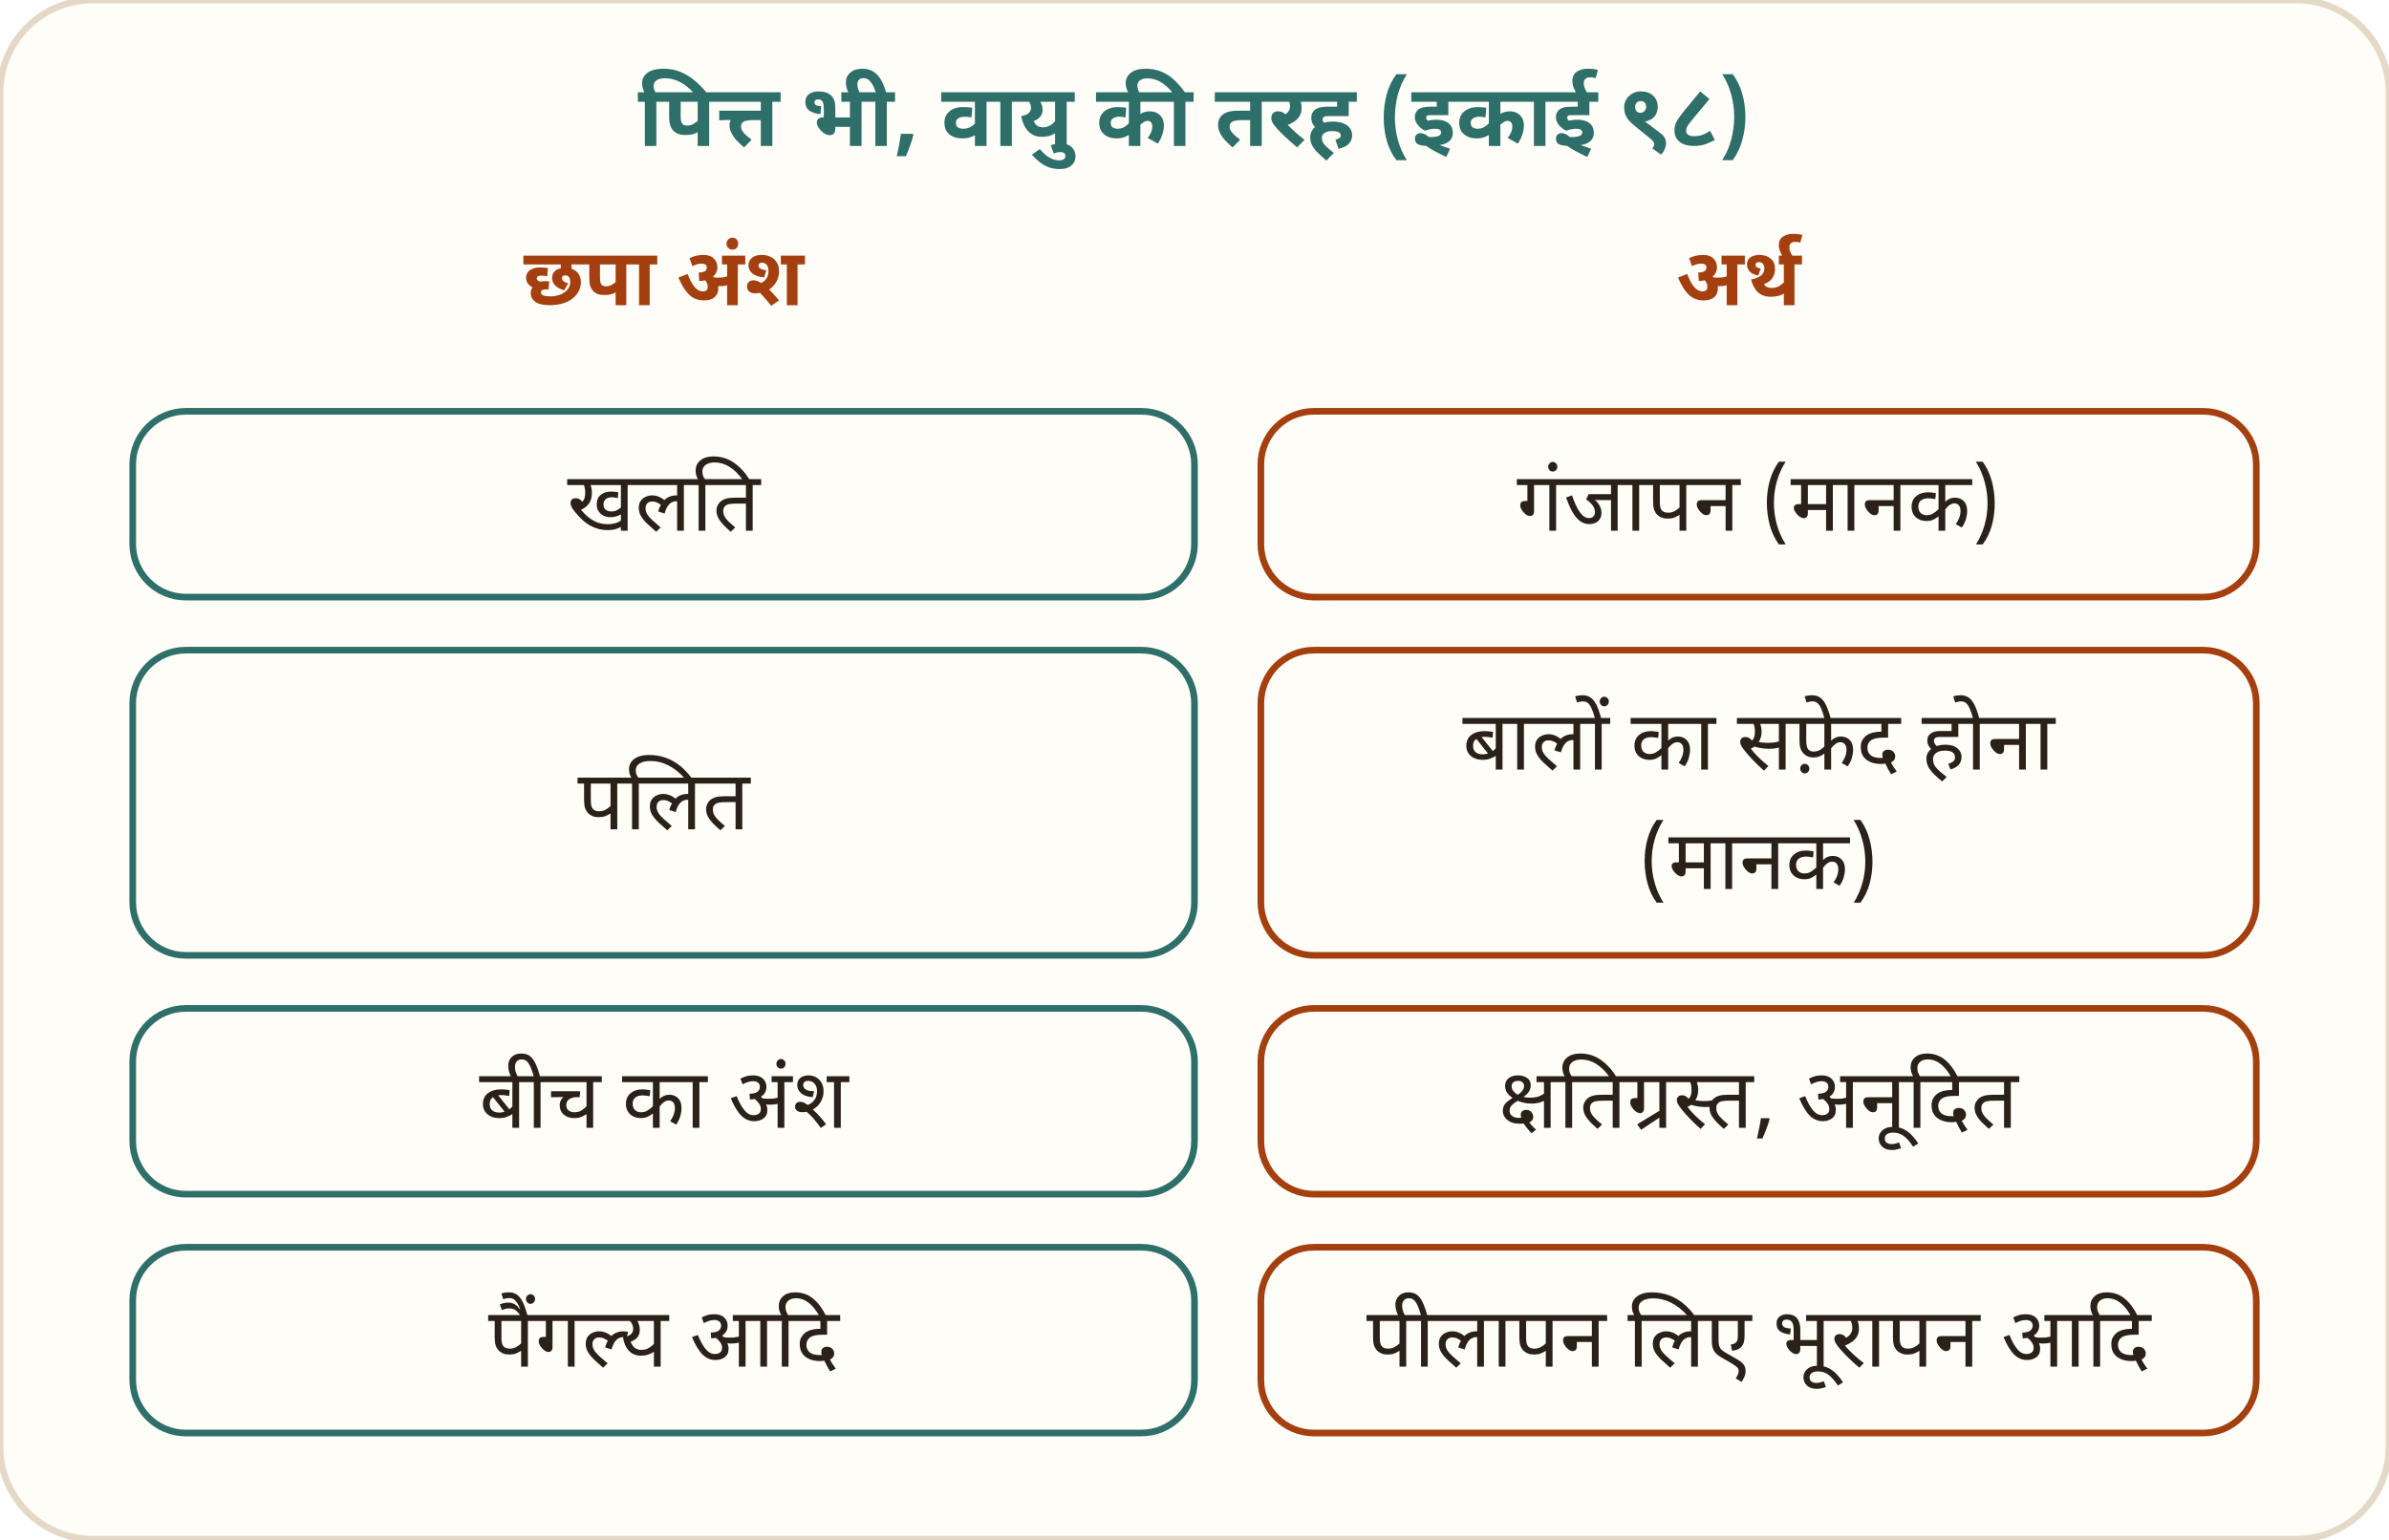
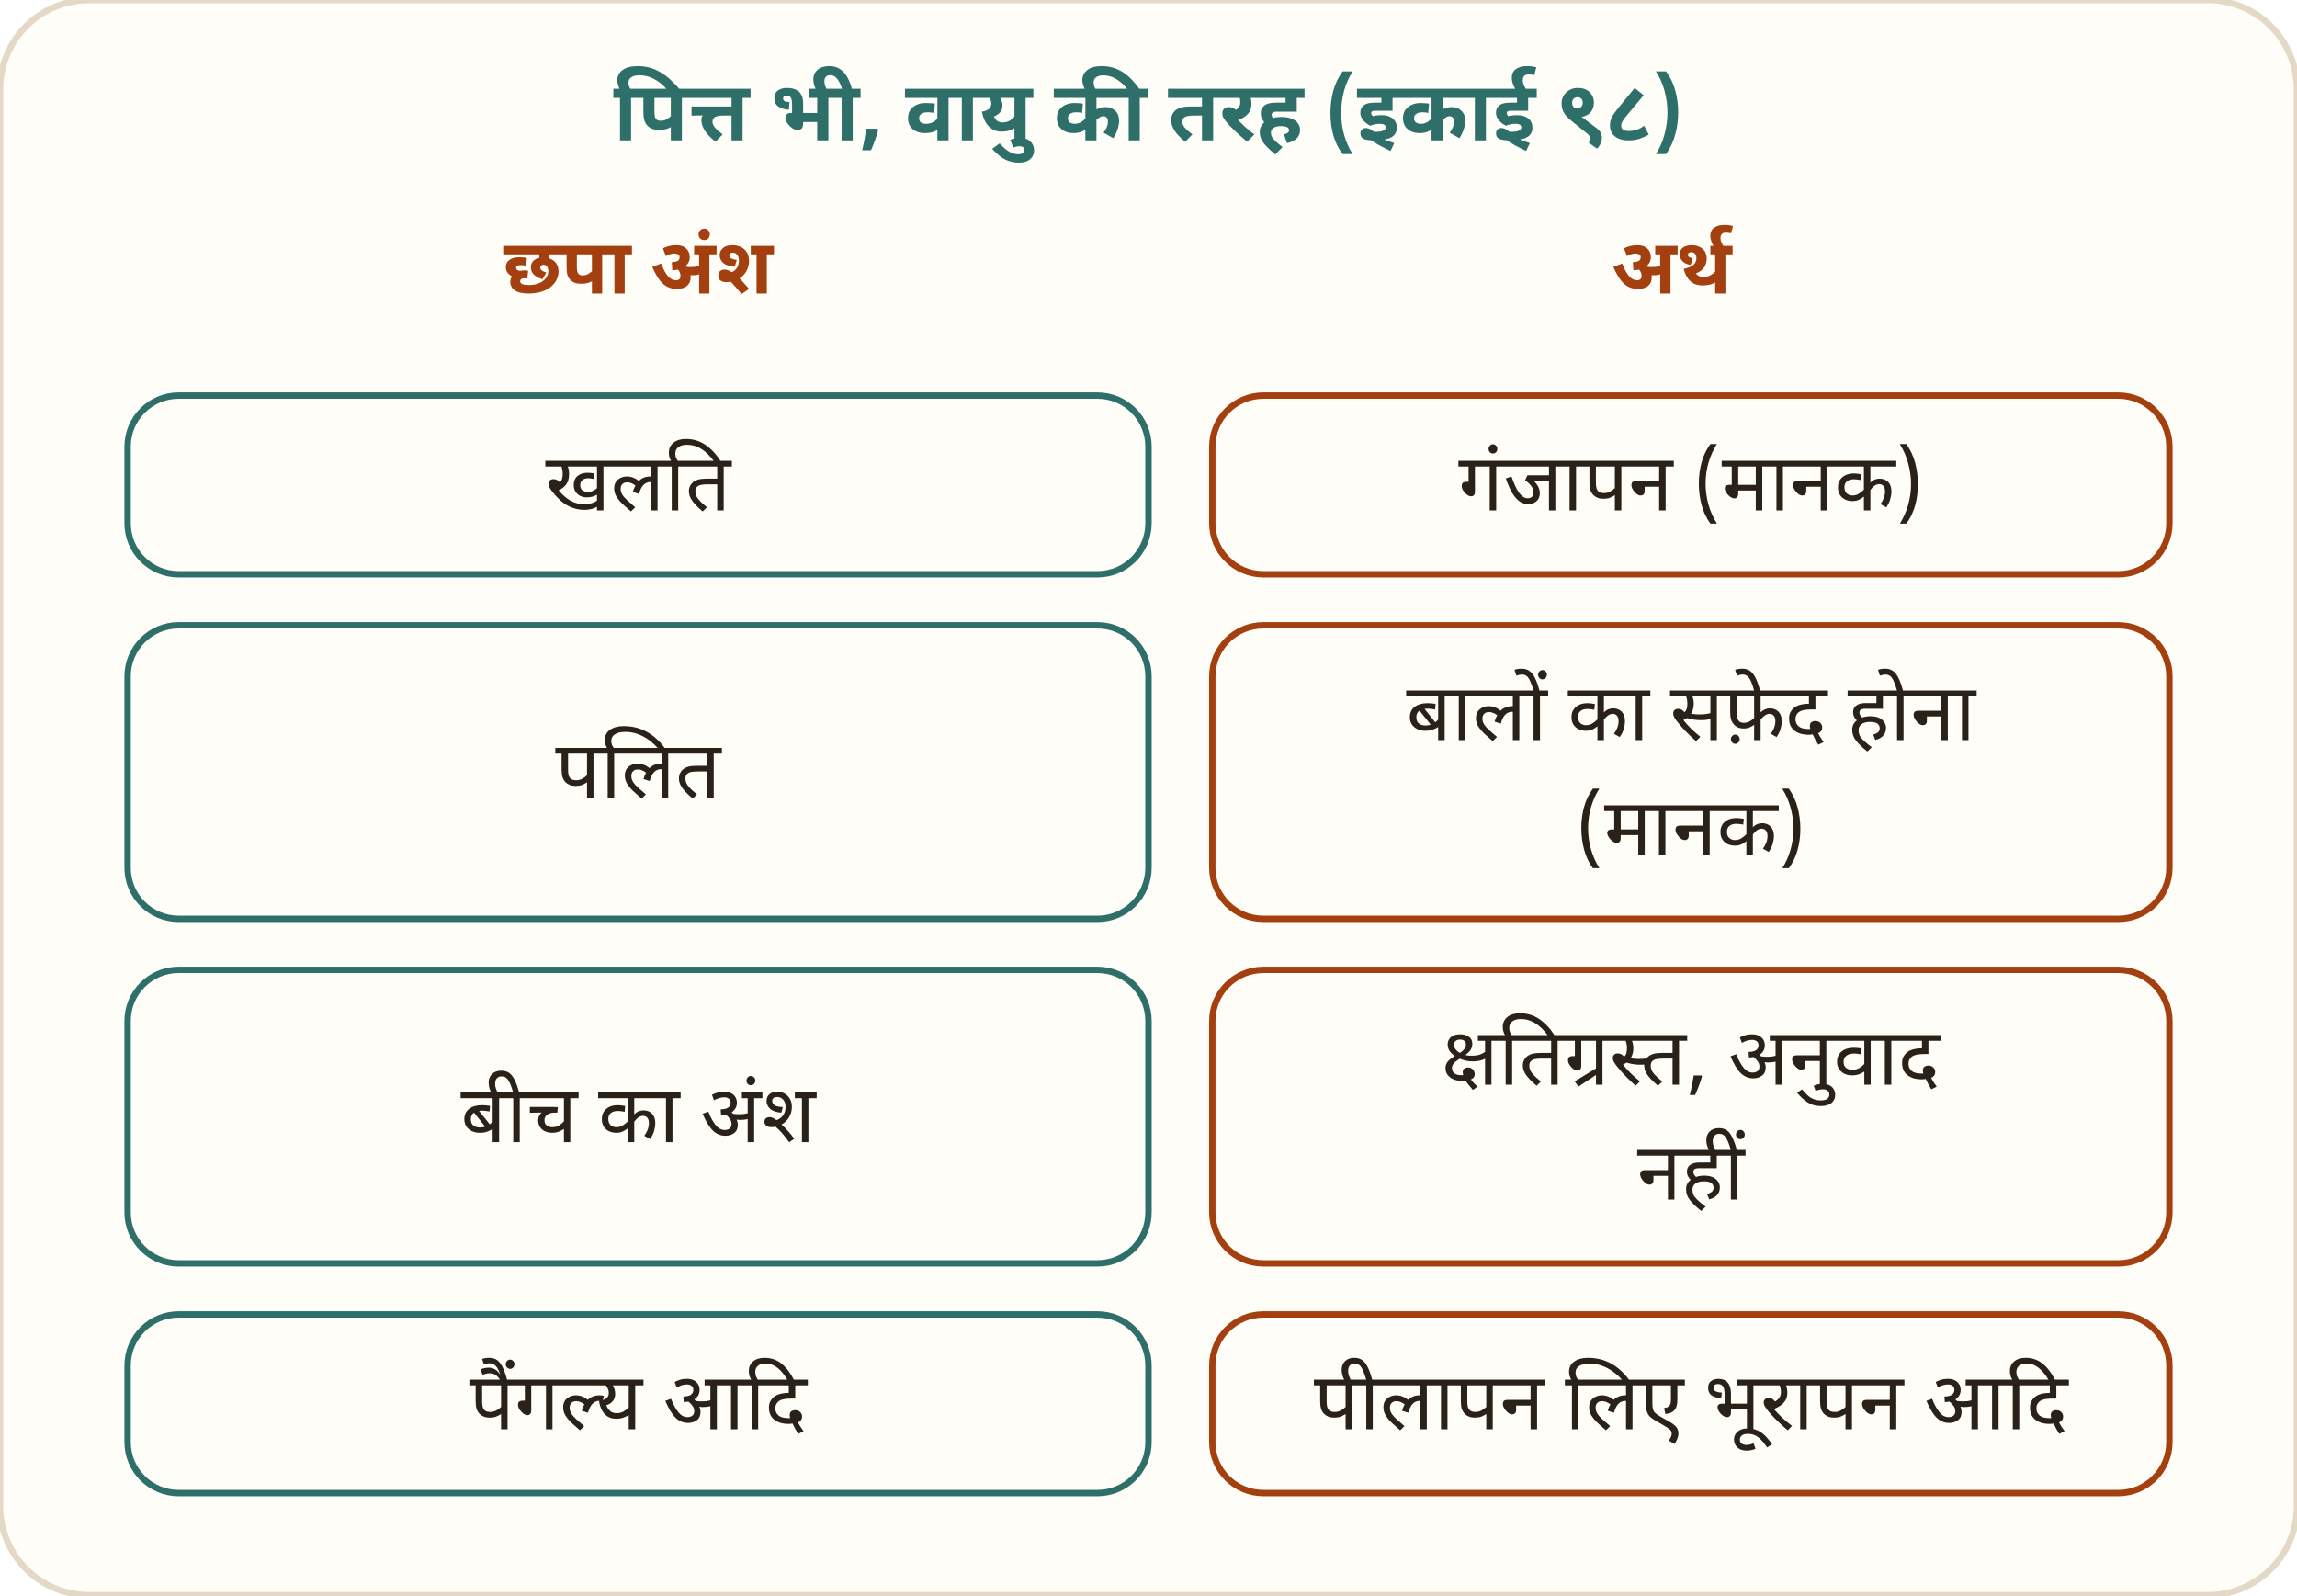
- <svg xmlns="http://www.w3.org/2000/svg" viewBox="0 0 360 232" role="img">
-   <rect width="360" height="232" rx="14" fill="#fffdf8" stroke="#e4d9c6" />
+ <svg xmlns="http://www.w3.org/2000/svg" viewBox="0 0 360 250" role="img">
+   <rect width="360" height="250" rx="14" fill="#fffdf8" stroke="#e4d9c6" />
  <text x="180" y="22" font-family="'Noto Sans Devanagari','Mukta','Nirmala UI','Mangal',sans-serif" font-size="13" font-weight="700" fill="#2f6f6a" text-anchor="middle">पित्त भी, वायु की तरह (इकाई ९८)</text>
  <text x="100" y="46" font-family="'Noto Sans Devanagari','Mukta','Nirmala UI','Mangal',sans-serif" font-size="12" font-weight="700" fill="#a4400f" text-anchor="middle">छपा अंश</text>
  <text x="262" y="46" font-family="'Noto Sans Devanagari','Mukta','Nirmala UI','Mangal',sans-serif" font-size="12" font-weight="700" fill="#a4400f" text-anchor="middle">अर्थ</text>
  <rect x="20" y="62" width="160" height="28" rx="8" fill="#fffdf8" stroke="#2f6f6a" />
  <text x="100.0" y="80.0" font-family="'Noto Sans Devanagari','Mukta','Nirmala UI','Mangal',sans-serif" font-size="12.5" font-weight="500" fill="#2a2118" text-anchor="middle">खलति</text>
  <rect x="190" y="62" width="150" height="28" rx="8" fill="#fffdf8" stroke="#a4400f" />
  <text x="265.0" y="80.0" font-family="'Noto Sans Devanagari','Mukta','Nirmala UI','Mangal',sans-serif" font-size="12.5" font-weight="500" fill="#2a2118" text-anchor="middle">गंजापन (मानक)</text>
  <rect x="20" y="98" width="160" height="46" rx="8" fill="#fffdf8" stroke="#2f6f6a" />
  <text x="100.0" y="125.0" font-family="'Noto Sans Devanagari','Mukta','Nirmala UI','Mangal',sans-serif" font-size="12.5" font-weight="500" fill="#2a2118" text-anchor="middle">पलित</text>
  <rect x="190" y="98" width="150" height="46" rx="8" fill="#fffdf8" stroke="#a4400f" />
  <text x="265.0" y="116.0" font-family="'Noto Sans Devanagari','Mukta','Nirmala UI','Mangal',sans-serif" font-size="12.5" font-weight="500" fill="#2a2118" text-anchor="middle">बालों का सफ़ेद होना</text>
  <text x="265.0" y="134.0" font-family="'Noto Sans Devanagari','Mukta','Nirmala UI','Mangal',sans-serif" font-size="12.5" font-weight="500" fill="#2a2118" text-anchor="middle">(मानक)</text>
-   <rect x="20" y="152" width="160" height="28" rx="8" fill="#fffdf8" stroke="#2f6f6a" />
-   <text x="100.0" y="170.0" font-family="'Noto Sans Devanagari','Mukta','Nirmala UI','Mangal',sans-serif" font-size="12.5" font-weight="500" fill="#2a2118" text-anchor="middle">बीच का अंश</text>
-   <rect x="190" y="152" width="150" height="28" rx="8" fill="#fffdf8" stroke="#a4400f" />
-   <text x="265.0" y="170.0" font-family="'Noto Sans Devanagari','Mukta','Nirmala UI','Mangal',sans-serif" font-size="12.5" font-weight="500" fill="#2a2118" text-anchor="middle">क्षतिग्रस्त, अनूदित</text>
-   <rect x="20" y="188" width="160" height="28" rx="8" fill="#fffdf8" stroke="#2f6f6a" />
-   <text x="100.0" y="206.0" font-family="'Noto Sans Devanagari','Mukta','Nirmala UI','Mangal',sans-serif" font-size="12.5" font-weight="500" fill="#2a2118" text-anchor="middle">पैंगल्य आदि</text>
-   <rect x="190" y="188" width="150" height="28" rx="8" fill="#fffdf8" stroke="#a4400f" />
-   <text x="265.0" y="206.0" font-family="'Noto Sans Devanagari','Mukta','Nirmala UI','Mangal',sans-serif" font-size="12.5" font-weight="500" fill="#2a2118" text-anchor="middle">पीलापन लिए भूरापन आदि</text>
+   <rect x="20" y="152" width="160" height="46" rx="8" fill="#fffdf8" stroke="#2f6f6a" />
+   <text x="100.0" y="179.0" font-family="'Noto Sans Devanagari','Mukta','Nirmala UI','Mangal',sans-serif" font-size="12.5" font-weight="500" fill="#2a2118" text-anchor="middle">बीच का अंश</text>
+   <rect x="190" y="152" width="150" height="46" rx="8" fill="#fffdf8" stroke="#a4400f" />
+   <text x="265.0" y="170.0" font-family="'Noto Sans Devanagari','Mukta','Nirmala UI','Mangal',sans-serif" font-size="12.5" font-weight="500" fill="#2a2118" text-anchor="middle">क्षतिग्रस्त, अनुवाद</text>
+   <text x="265.0" y="188.0" font-family="'Noto Sans Devanagari','Mukta','Nirmala UI','Mangal',sans-serif" font-size="12.5" font-weight="500" fill="#2a2118" text-anchor="middle">नहीं</text>
+   <rect x="20" y="206" width="160" height="28" rx="8" fill="#fffdf8" stroke="#2f6f6a" />
+   <text x="100.0" y="224.0" font-family="'Noto Sans Devanagari','Mukta','Nirmala UI','Mangal',sans-serif" font-size="12.5" font-weight="500" fill="#2a2118" text-anchor="middle">पैंगल्य आदि</text>
+   <rect x="190" y="206" width="150" height="28" rx="8" fill="#fffdf8" stroke="#a4400f" />
+   <text x="265.0" y="224.0" font-family="'Noto Sans Devanagari','Mukta','Nirmala UI','Mangal',sans-serif" font-size="12.5" font-weight="500" fill="#2a2118" text-anchor="middle">पीलापन लिए भूरापन आदि</text>
</svg>
